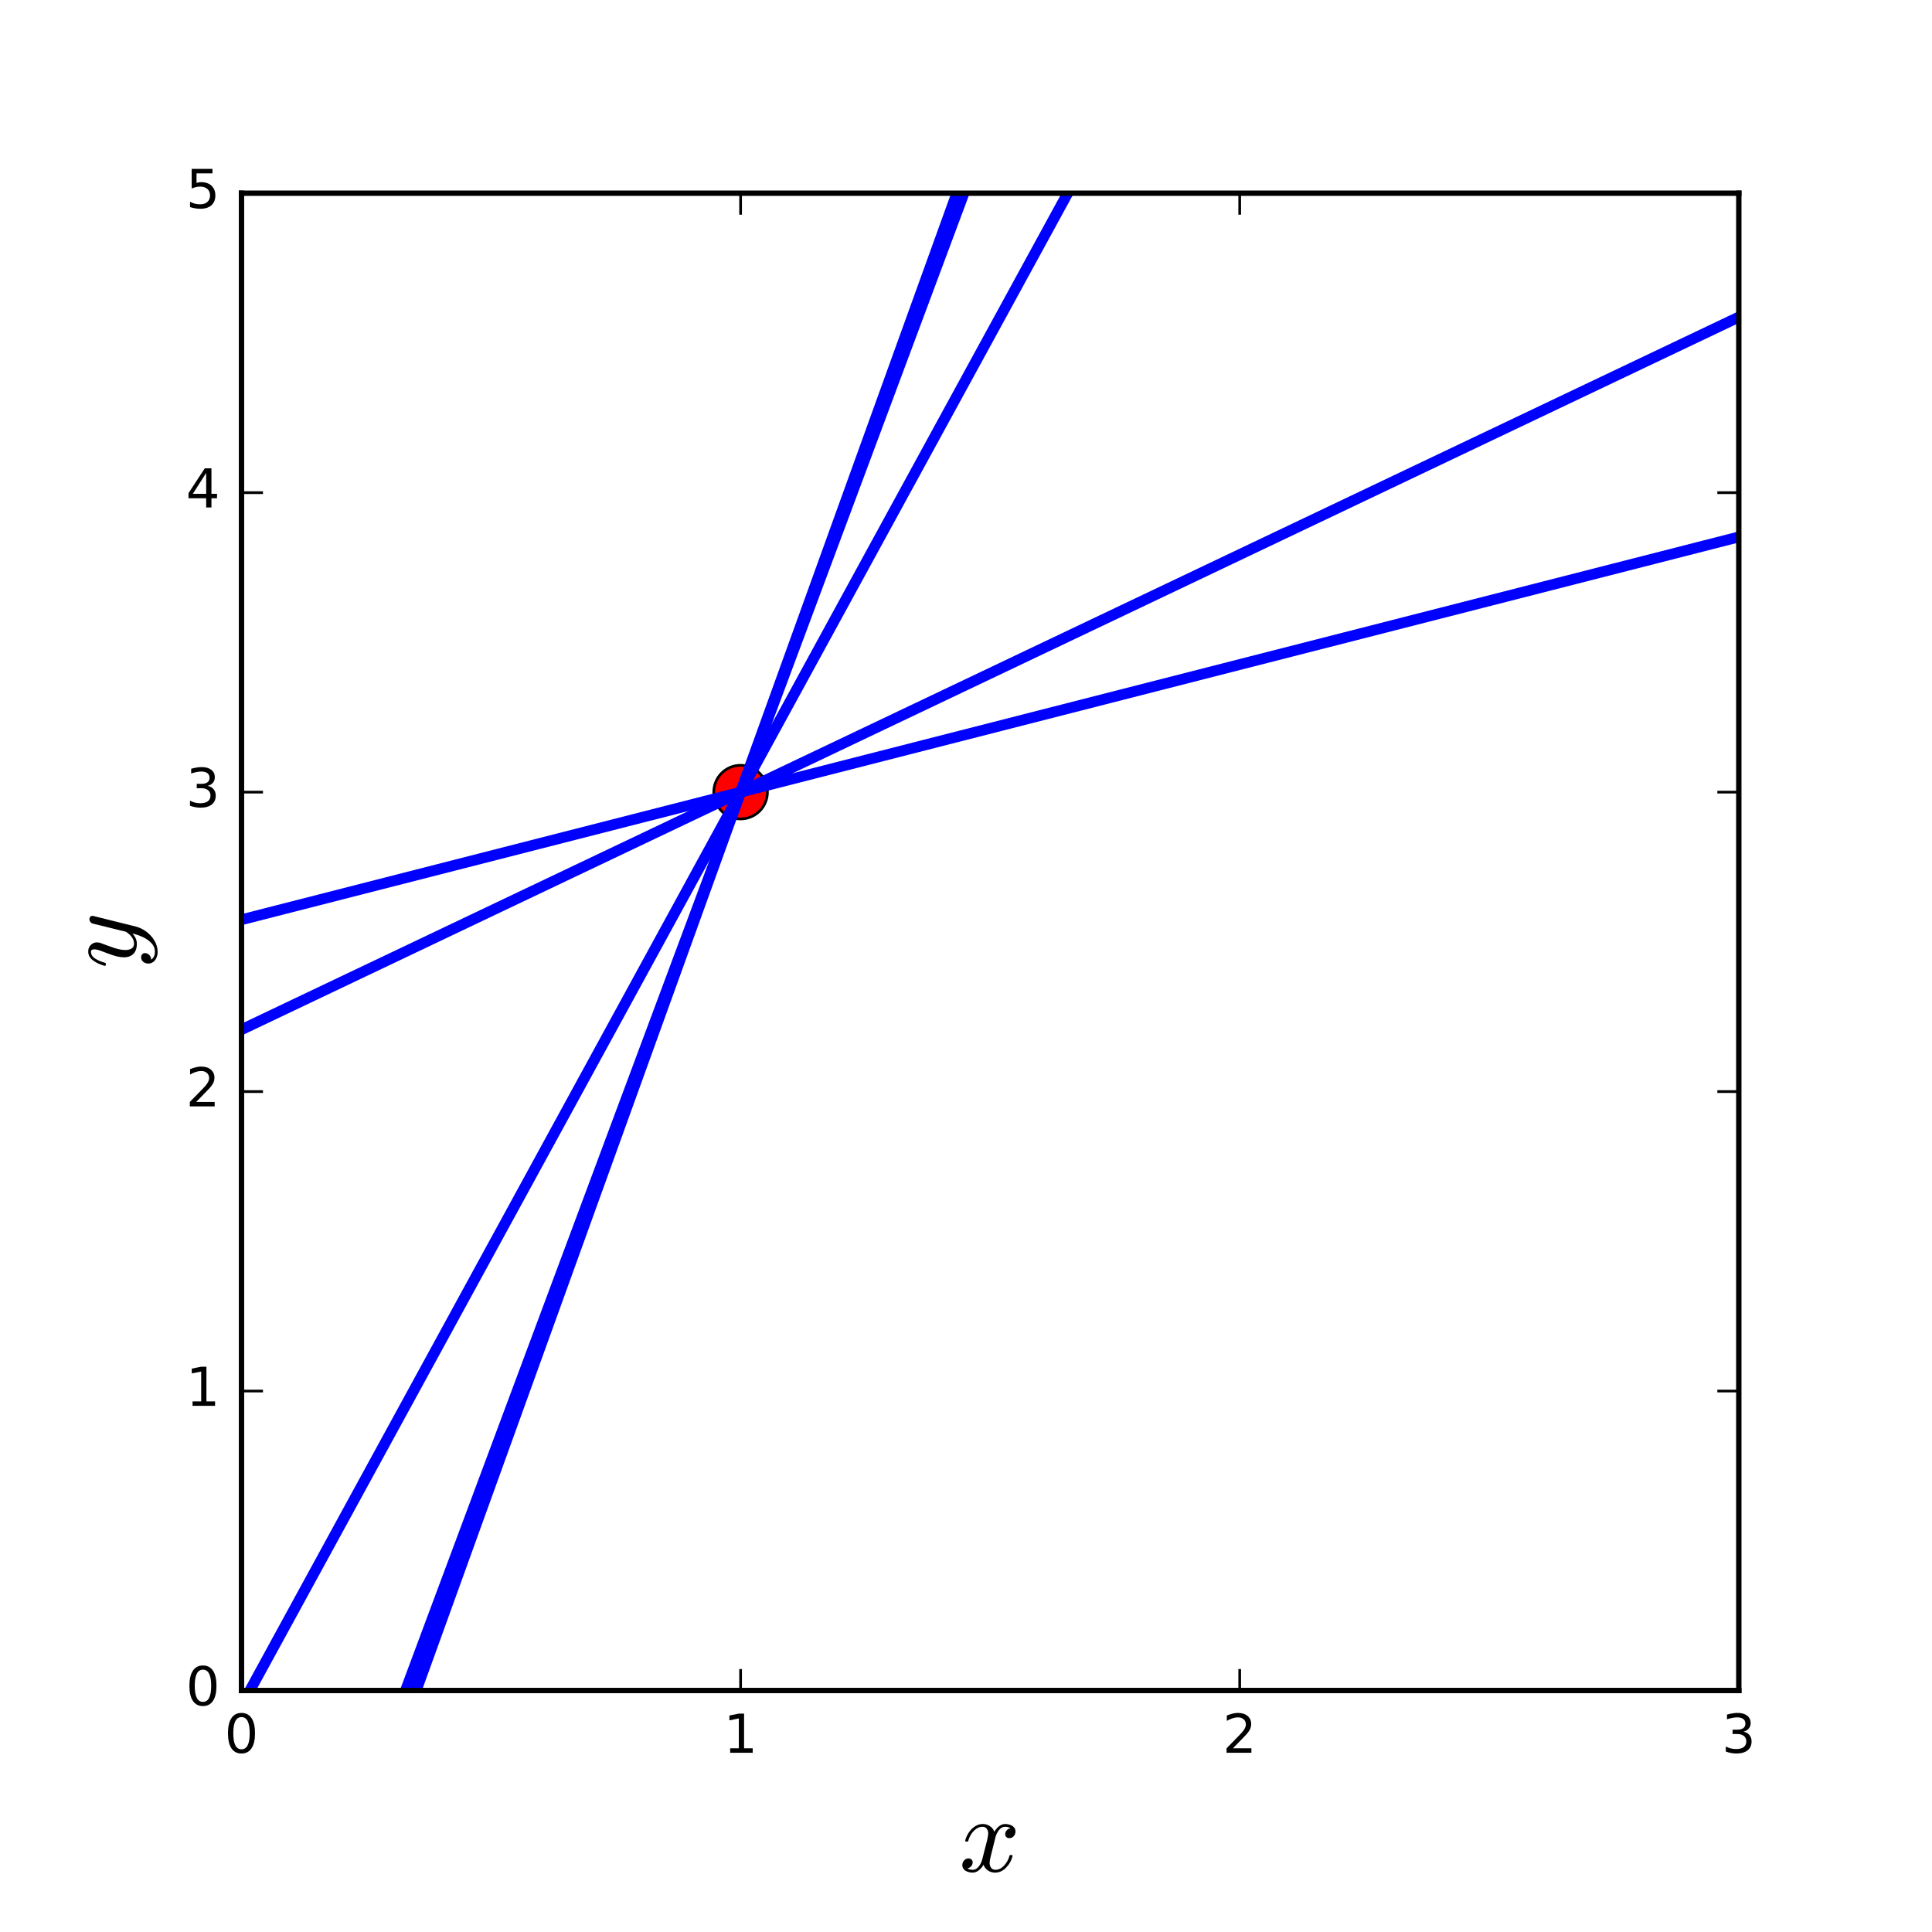
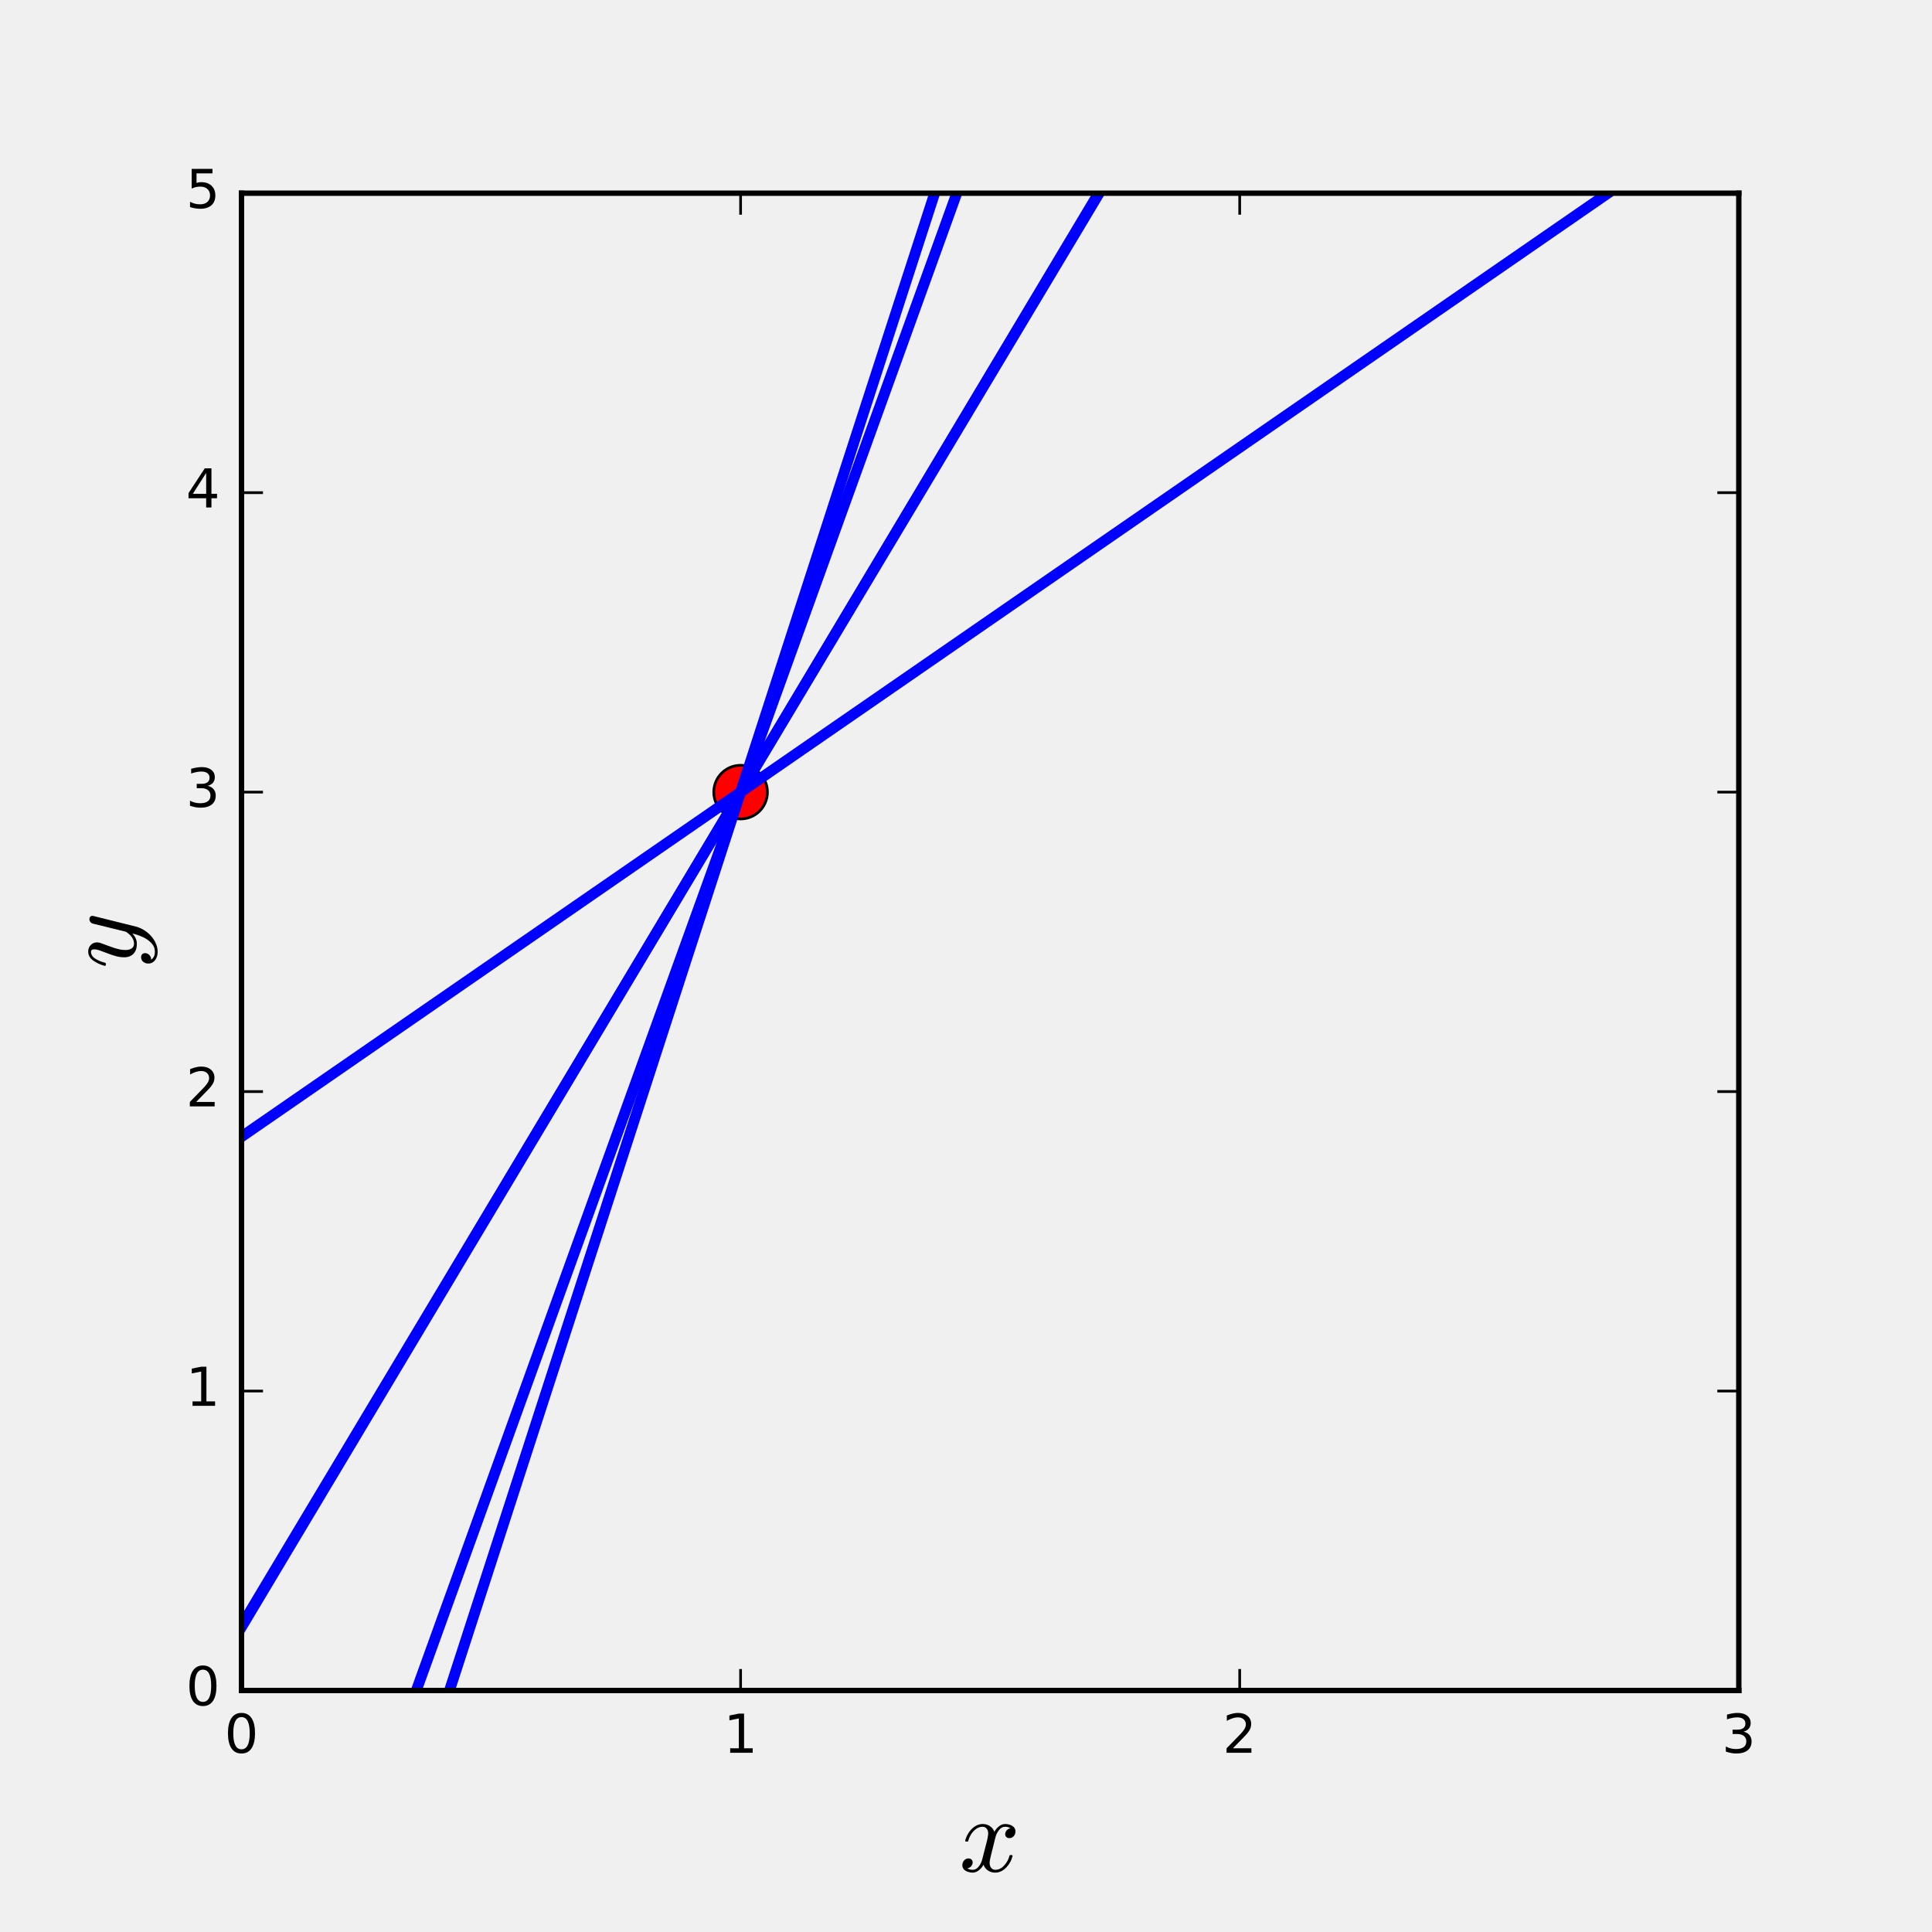
<svg xmlns="http://www.w3.org/2000/svg" xmlns:xlink="http://www.w3.org/1999/xlink" height="360pt" version="1.1" viewBox="0 0 360 360" width="360pt">
  <defs>
    <style type="text/css">
*{stroke-linecap:butt;stroke-linejoin:round;stroke-miterlimit:100000;}
  </style>
  </defs>
  <g id="figure_1">
    <g id="patch_1">
-       <path d="M 0 360  L 360 360  L 360 0  L 0 0  z " style="fill:#ffffff;" />
+       <path d="M 0 360  L 360 360  L 360 0  L 0 0  L 0 360  z " style="fill:none;" />
    </g>
    <g id="axes_1">
      <g id="patch_2">
-         <path d="M 45 315  L 324 315  L 324 36  L 45 36  z " style="fill:#ffffff;" />
+         <path d="M 45 315  L 324 315  L 324 36  L 45 36  L 45 315  z " style="fill:none;" />
      </g>
      <g id="line2d_1">
        <defs>
-           <path d="M 0 5  C 1.326 5 2.598 4.473 3.536 3.536  C 4.473 2.598 5 1.326 5 0  C 5 -1.326 4.473 -2.598 3.536 -3.536  C 2.598 -4.473 1.326 -5 0 -5  C -1.326 -5 -2.598 -4.473 -3.536 -3.536  C -4.473 -2.598 -5 -1.326 -5 0  C -5 1.326 -4.473 2.598 -3.536 3.536  C -2.598 4.473 -1.326 5 0 5  z " id="m63517ea749" style="stroke:#000000;stroke-width:0.5;" />
+           <path d="M 0 5  C 1.326 5 2.598 4.473 3.536 3.536  C 4.473 2.598 5 1.326 5 0  C 5 -1.326 4.473 -2.598 3.536 -3.536  C 2.598 -4.473 1.326 -5 0 -5  C -1.326 -5 -2.598 -4.473 -3.536 -3.536  C -4.473 -2.598 -5 -1.326 -5 0  C -5 1.326 -4.473 2.598 -3.536 3.536  C -2.598 4.473 -1.326 5 0 5  z " id="mef7bff2ff2" style="stroke:#000000;stroke-width:0.5;" />
        </defs>
-         <g clip-path="url(#pf9a86e1082)">
-           <use style="fill:#ff0000;stroke:#000000;stroke-width:0.5;" x="138.0" xlink:href="#m63517ea749" y="147.6" />
+         <g clip-path="url(#p3d848a139c)">
+           <use style="fill:#ff0000;stroke:#000000;stroke-width:0.5;" x="138.0" xlink:href="#mef7bff2ff2" y="147.6" />
        </g>
      </g>
      <g id="line2d_2">
-         <path clip-path="url(#pf9a86e1082)" d="M 45 396.933  M 58.403 361  L 193.427 -1  " style="fill:none;stroke:#0000ff;stroke-linecap:square;stroke-width:2.0;" />
+         <path clip-path="url(#p3d848a139c)" d="M 45 434.601  M 68.85 361  L 186.152 -1  " style="fill:none;stroke:#0000ff;stroke-linecap:square;stroke-width:2.0;" />
      </g>
      <g id="line2d_3">
-         <path clip-path="url(#pf9a86e1082)" d="M 45 171.375  L 324 100.05  " style="fill:none;stroke:#0000ff;stroke-linecap:square;stroke-width:2.0;" />
+         <path clip-path="url(#p3d848a139c)" d="M 45 405.23  M 60.966 361  L 191.642 -1  " style="fill:none;stroke:#0000ff;stroke-linecap:square;stroke-width:2.0;" />
      </g>
      <g id="line2d_4">
-         <path clip-path="url(#pf9a86e1082)" d="M 45 191.86  L 324 59.081  " style="fill:none;stroke:#0000ff;stroke-linecap:square;stroke-width:2.0;" />
+         <path clip-path="url(#p3d848a139c)" d="M 45 211.817  L 324 19.165  " style="fill:none;stroke:#0000ff;stroke-linecap:square;stroke-width:2.0;" />
      </g>
      <g id="line2d_5">
-         <path clip-path="url(#pf9a86e1082)" d="M 45 405.157  M 60.944 361  L 191.657 -1  " style="fill:none;stroke:#0000ff;stroke-linecap:square;stroke-width:2.0;" />
+         <path clip-path="url(#p3d848a139c)" d="M 45 303.186  L 226.824 -1  " style="fill:none;stroke:#0000ff;stroke-linecap:square;stroke-width:2.0;" />
      </g>
      <g id="line2d_6">
-         <path clip-path="url(#pf9a86e1082)" d="M 45 317.863  L 219.167 -1  " style="fill:none;stroke:#0000ff;stroke-linecap:square;stroke-width:2.0;" />
+         <path clip-path="url(#p3d848a139c)" d="M 45 302.934  L 226.968 -1  " style="fill:none;stroke:#0000ff;stroke-linecap:square;stroke-width:2.0;" />
      </g>
      <g id="patch_3">
+         <path d="M 324 315  L 324 36  " style="fill:none;stroke:#000000;stroke-linecap:square;stroke-linejoin:miter;" />
+       </g>
+       <g id="patch_4">
        <path d="M 45 315  L 324 315  " style="fill:none;stroke:#000000;stroke-linecap:square;stroke-linejoin:miter;" />
-       </g>
-       <g id="patch_4">
-         <path d="M 45 36  L 324 36  " style="fill:none;stroke:#000000;stroke-linecap:square;stroke-linejoin:miter;" />
      </g>
      <g id="patch_5">
        <path d="M 45 315  L 45 36  " style="fill:none;stroke:#000000;stroke-linecap:square;stroke-linejoin:miter;" />
      </g>
      <g id="patch_6">
-         <path d="M 324 315  L 324 36  " style="fill:none;stroke:#000000;stroke-linecap:square;stroke-linejoin:miter;" />
+         <path d="M 45 36  L 324 36  " style="fill:none;stroke:#000000;stroke-linecap:square;stroke-linejoin:miter;" />
      </g>
      <g id="matplotlib.axis_1">
        <g id="xtick_1">
          <g id="line2d_7">
            <defs>
-               <path d="M 0 0  L 0 -4  " id="m573d4b34c5" style="stroke:#000000;stroke-width:0.5;" />
-             </defs>
-             <g>
-               <use style="stroke:#000000;stroke-width:0.5;" x="45.0" xlink:href="#m573d4b34c5" y="315.0" />
+               <path d="M 0 0  L 0 -4  " id="m5d6a6d01bd" style="stroke:#000000;stroke-width:0.5;" />
+             </defs>
+             <g>
+               <use style="stroke:#000000;stroke-width:0.5;" x="45.0" xlink:href="#m5d6a6d01bd" y="315.0" />
            </g>
          </g>
          <g id="line2d_8">
            <defs>
-               <path d="M 0 0  L 0 4  " id="m1769a52214" style="stroke:#000000;stroke-width:0.5;" />
-             </defs>
-             <g>
-               <use style="stroke:#000000;stroke-width:0.5;" x="45.0" xlink:href="#m1769a52214" y="36.0" />
+               <path d="M 0 0  L 0 4  " id="m8198a793f1" style="stroke:#000000;stroke-width:0.5;" />
+             </defs>
+             <g>
+               <use style="stroke:#000000;stroke-width:0.5;" x="45.0" xlink:href="#m8198a793f1" y="36.0" />
            </g>
          </g>
          <g id="text_1">
            <defs>
              <path d="M 31.781 66.406  Q 24.172 66.406 20.328 58.906  Q 16.5 51.422 16.5 36.375  Q 16.5 21.391 20.328 13.891  Q 24.172 6.391 31.781 6.391  Q 39.453 6.391 43.281 13.891  Q 47.125 21.391 47.125 36.375  Q 47.125 51.422 43.281 58.906  Q 39.453 66.406 31.781 66.406  M 31.781 74.219  Q 44.047 74.219 50.516 64.516  Q 56.984 54.828 56.984 36.375  Q 56.984 17.969 50.516 8.266  Q 44.047 -1.422 31.781 -1.422  Q 19.531 -1.422 13.062 8.266  Q 6.594 17.969 6.594 36.375  Q 6.594 54.828 13.062 64.516  Q 19.531 74.219 31.781 74.219  " id="BitstreamVeraSans-Roman-30" />
            </defs>
            <g transform="translate(41.81875 326.5984)scale(0.1 -0.1)">
              <use xlink:href="#BitstreamVeraSans-Roman-30" />
            </g>
          </g>
        </g>
        <g id="xtick_2">
          <g id="line2d_9">
            <g>
-               <use style="stroke:#000000;stroke-width:0.5;" x="138.0" xlink:href="#m573d4b34c5" y="315.0" />
+               <use style="stroke:#000000;stroke-width:0.5;" x="138.0" xlink:href="#m5d6a6d01bd" y="315.0" />
            </g>
          </g>
          <g id="line2d_10">
            <g>
-               <use style="stroke:#000000;stroke-width:0.5;" x="138.0" xlink:href="#m1769a52214" y="36.0" />
+               <use style="stroke:#000000;stroke-width:0.5;" x="138.0" xlink:href="#m8198a793f1" y="36.0" />
            </g>
          </g>
          <g id="text_2">
            <defs>
              <path d="M 12.406 8.297  L 28.516 8.297  L 28.516 63.922  L 10.984 60.406  L 10.984 69.391  L 28.422 72.906  L 38.281 72.906  L 38.281 8.297  L 54.391 8.297  L 54.391 0  L 12.406 0  z " id="BitstreamVeraSans-Roman-31" />
            </defs>
            <g transform="translate(134.8187 326.5984)scale(0.1 -0.1)">
              <use xlink:href="#BitstreamVeraSans-Roman-31" />
            </g>
          </g>
        </g>
        <g id="xtick_3">
          <g id="line2d_11">
            <g>
-               <use style="stroke:#000000;stroke-width:0.5;" x="231.0" xlink:href="#m573d4b34c5" y="315.0" />
+               <use style="stroke:#000000;stroke-width:0.5;" x="231.0" xlink:href="#m5d6a6d01bd" y="315.0" />
            </g>
          </g>
          <g id="line2d_12">
            <g>
-               <use style="stroke:#000000;stroke-width:0.5;" x="231.0" xlink:href="#m1769a52214" y="36.0" />
+               <use style="stroke:#000000;stroke-width:0.5;" x="231.0" xlink:href="#m8198a793f1" y="36.0" />
            </g>
          </g>
          <g id="text_3">
            <defs>
              <path d="M 19.188 8.297  L 53.609 8.297  L 53.609 0  L 7.328 0  L 7.328 8.297  Q 12.938 14.109 22.625 23.891  Q 32.328 33.688 34.812 36.531  Q 39.547 41.844 41.422 45.531  Q 43.312 49.219 43.312 52.781  Q 43.312 58.594 39.234 62.25  Q 35.156 65.922 28.609 65.922  Q 23.969 65.922 18.812 64.312  Q 13.672 62.703 7.812 59.422  L 7.812 69.391  Q 13.766 71.781 18.938 73  Q 24.125 74.219 28.422 74.219  Q 39.75 74.219 46.484 68.547  Q 53.219 62.891 53.219 53.422  Q 53.219 48.922 51.531 44.891  Q 49.859 40.875 45.406 35.406  Q 44.188 33.984 37.641 27.219  Q 31.109 20.453 19.188 8.297  " id="BitstreamVeraSans-Roman-32" />
            </defs>
            <g transform="translate(227.8187 326.5984)scale(0.1 -0.1)">
              <use xlink:href="#BitstreamVeraSans-Roman-32" />
            </g>
          </g>
        </g>
        <g id="xtick_4">
          <g id="line2d_13">
            <g>
-               <use style="stroke:#000000;stroke-width:0.5;" x="324.0" xlink:href="#m573d4b34c5" y="315.0" />
+               <use style="stroke:#000000;stroke-width:0.5;" x="324.0" xlink:href="#m5d6a6d01bd" y="315.0" />
            </g>
          </g>
          <g id="line2d_14">
            <g>
-               <use style="stroke:#000000;stroke-width:0.5;" x="324.0" xlink:href="#m1769a52214" y="36.0" />
+               <use style="stroke:#000000;stroke-width:0.5;" x="324.0" xlink:href="#m8198a793f1" y="36.0" />
            </g>
          </g>
          <g id="text_4">
            <defs>
              <path d="M 40.578 39.312  Q 47.656 37.797 51.625 33  Q 55.609 28.219 55.609 21.188  Q 55.609 10.406 48.188 4.484  Q 40.766 -1.422 27.094 -1.422  Q 22.516 -1.422 17.656 -0.516  Q 12.797 0.391 7.625 2.203  L 7.625 11.719  Q 11.719 9.328 16.594 8.109  Q 21.484 6.891 26.812 6.891  Q 36.078 6.891 40.938 10.547  Q 45.797 14.203 45.797 21.188  Q 45.797 27.641 41.281 31.266  Q 36.766 34.906 28.719 34.906  L 20.219 34.906  L 20.219 43.016  L 29.109 43.016  Q 36.375 43.016 40.234 45.922  Q 44.094 48.828 44.094 54.297  Q 44.094 59.906 40.109 62.906  Q 36.141 65.922 28.719 65.922  Q 24.656 65.922 20.016 65.031  Q 15.375 64.156 9.812 62.312  L 9.812 71.094  Q 15.438 72.656 20.344 73.438  Q 25.25 74.219 29.594 74.219  Q 40.828 74.219 47.359 69.109  Q 53.906 64.016 53.906 55.328  Q 53.906 49.266 50.438 45.094  Q 46.969 40.922 40.578 39.312  " id="BitstreamVeraSans-Roman-33" />
            </defs>
            <g transform="translate(320.8188 326.5984)scale(0.1 -0.1)">
              <use xlink:href="#BitstreamVeraSans-Roman-33" />
            </g>
          </g>
        </g>
        <g id="text_5">
          <defs>
            <path d="M 7.812 2.875  Q 9.578 1.516 12.797 1.516  Q 15.922 1.516 18.312 4.516  Q 20.703 7.516 21.578 11.078  L 26.125 28.812  Q 27.203 33.641 27.203 35.406  Q 27.203 37.891 25.812 39.75  Q 24.422 41.609 21.922 41.609  Q 18.75 41.609 15.969 39.625  Q 13.188 37.641 11.281 34.594  Q 9.375 31.547 8.594 28.422  Q 8.406 27.781 7.812 27.781  L 6.594 27.781  Q 5.812 27.781 5.812 28.719  L 5.812 29  Q 6.781 32.719 9.125 36.25  Q 11.469 39.797 14.859 41.984  Q 18.266 44.188 22.125 44.188  Q 25.781 44.188 28.734 42.234  Q 31.688 40.281 32.906 36.922  Q 34.625 39.984 37.281 42.078  Q 39.938 44.188 43.109 44.188  Q 45.266 44.188 47.5 43.422  Q 49.75 42.672 51.172 41.109  Q 52.594 39.547 52.594 37.203  Q 52.594 34.672 50.953 32.828  Q 49.312 31 46.781 31  Q 45.172 31 44.094 32.031  Q 43.016 33.062 43.016 34.625  Q 43.016 36.719 44.453 38.297  Q 45.906 39.891 47.906 40.188  Q 46.094 41.609 42.922 41.609  Q 39.703 41.609 37.328 38.625  Q 34.969 35.641 33.984 31.984  L 29.594 14.312  Q 28.516 10.297 28.516 7.719  Q 28.516 5.172 29.953 3.344  Q 31.391 1.516 33.797 1.516  Q 38.484 1.516 42.156 5.641  Q 45.844 9.766 47.016 14.703  Q 47.219 15.281 47.797 15.281  L 49.031 15.281  Q 49.422 15.281 49.656 15.016  Q 49.906 14.75 49.906 14.406  Q 49.906 14.312 49.812 14.109  Q 48.391 8.156 43.844 3.516  Q 39.312 -1.125 33.594 -1.125  Q 29.938 -1.125 26.984 0.844  Q 24.031 2.828 22.797 6.203  Q 21.234 3.266 18.469 1.062  Q 15.719 -1.125 12.594 -1.125  Q 10.453 -1.125 8.172 -0.359  Q 5.906 0.391 4.484 1.953  Q 3.078 3.516 3.078 5.906  Q 3.078 8.25 4.703 10.172  Q 6.344 12.109 8.797 12.109  Q 10.453 12.109 11.578 11.109  Q 12.703 10.109 12.703 8.5  Q 12.703 6.391 11.297 4.828  Q 9.906 3.266 7.812 2.875  " id="Cmmi10-78" />
          </defs>
          <g transform="translate(178.7 348.875)scale(0.2 -0.2)">
            <use transform="translate(0.0 0.8125)" xlink:href="#Cmmi10-78" />
          </g>
        </g>
      </g>
      <g id="matplotlib.axis_2">
        <g id="ytick_1">
          <g id="line2d_15">
            <defs>
-               <path d="M 0 0  L 4 0  " id="m385d7fa371" style="stroke:#000000;stroke-width:0.5;" />
-             </defs>
-             <g>
-               <use style="stroke:#000000;stroke-width:0.5;" x="45.0" xlink:href="#m385d7fa371" y="315.0" />
+               <path d="M 0 0  L 4 0  " id="mbfbf25aebf" style="stroke:#000000;stroke-width:0.5;" />
+             </defs>
+             <g>
+               <use style="stroke:#000000;stroke-width:0.5;" x="45.0" xlink:href="#mbfbf25aebf" y="315.0" />
            </g>
          </g>
          <g id="line2d_16">
            <defs>
-               <path d="M 0 0  L -4 0  " id="m701404a08d" style="stroke:#000000;stroke-width:0.5;" />
-             </defs>
-             <g>
-               <use style="stroke:#000000;stroke-width:0.5;" x="324.0" xlink:href="#m701404a08d" y="315.0" />
+               <path d="M 0 0  L -4 0  " id="m3b1c0feb1b" style="stroke:#000000;stroke-width:0.5;" />
+             </defs>
+             <g>
+               <use style="stroke:#000000;stroke-width:0.5;" x="324.0" xlink:href="#m3b1c0feb1b" y="315.0" />
            </g>
          </g>
          <g id="text_6">
            <g transform="translate(34.6375 317.7594)scale(0.1 -0.1)">
              <use xlink:href="#BitstreamVeraSans-Roman-30" />
            </g>
          </g>
        </g>
        <g id="ytick_2">
          <g id="line2d_17">
            <g>
-               <use style="stroke:#000000;stroke-width:0.5;" x="45.0" xlink:href="#m385d7fa371" y="259.2" />
+               <use style="stroke:#000000;stroke-width:0.5;" x="45.0" xlink:href="#mbfbf25aebf" y="259.2" />
            </g>
          </g>
          <g id="line2d_18">
            <g>
-               <use style="stroke:#000000;stroke-width:0.5;" x="324.0" xlink:href="#m701404a08d" y="259.2" />
+               <use style="stroke:#000000;stroke-width:0.5;" x="324.0" xlink:href="#m3b1c0feb1b" y="259.2" />
            </g>
          </g>
          <g id="text_7">
            <g transform="translate(34.6375 261.9594)scale(0.1 -0.1)">
              <use xlink:href="#BitstreamVeraSans-Roman-31" />
            </g>
          </g>
        </g>
        <g id="ytick_3">
          <g id="line2d_19">
            <g>
-               <use style="stroke:#000000;stroke-width:0.5;" x="45.0" xlink:href="#m385d7fa371" y="203.4" />
+               <use style="stroke:#000000;stroke-width:0.5;" x="45.0" xlink:href="#mbfbf25aebf" y="203.4" />
            </g>
          </g>
          <g id="line2d_20">
            <g>
-               <use style="stroke:#000000;stroke-width:0.5;" x="324.0" xlink:href="#m701404a08d" y="203.4" />
+               <use style="stroke:#000000;stroke-width:0.5;" x="324.0" xlink:href="#m3b1c0feb1b" y="203.4" />
            </g>
          </g>
          <g id="text_8">
            <g transform="translate(34.6375 206.1594)scale(0.1 -0.1)">
              <use xlink:href="#BitstreamVeraSans-Roman-32" />
            </g>
          </g>
        </g>
        <g id="ytick_4">
          <g id="line2d_21">
            <g>
-               <use style="stroke:#000000;stroke-width:0.5;" x="45.0" xlink:href="#m385d7fa371" y="147.6" />
+               <use style="stroke:#000000;stroke-width:0.5;" x="45.0" xlink:href="#mbfbf25aebf" y="147.6" />
            </g>
          </g>
          <g id="line2d_22">
            <g>
-               <use style="stroke:#000000;stroke-width:0.5;" x="324.0" xlink:href="#m701404a08d" y="147.6" />
+               <use style="stroke:#000000;stroke-width:0.5;" x="324.0" xlink:href="#m3b1c0feb1b" y="147.6" />
            </g>
          </g>
          <g id="text_9">
            <g transform="translate(34.6375 150.3594)scale(0.1 -0.1)">
              <use xlink:href="#BitstreamVeraSans-Roman-33" />
            </g>
          </g>
        </g>
        <g id="ytick_5">
          <g id="line2d_23">
            <g>
-               <use style="stroke:#000000;stroke-width:0.5;" x="45.0" xlink:href="#m385d7fa371" y="91.8" />
+               <use style="stroke:#000000;stroke-width:0.5;" x="45.0" xlink:href="#mbfbf25aebf" y="91.8" />
            </g>
          </g>
          <g id="line2d_24">
            <g>
-               <use style="stroke:#000000;stroke-width:0.5;" x="324.0" xlink:href="#m701404a08d" y="91.8" />
+               <use style="stroke:#000000;stroke-width:0.5;" x="324.0" xlink:href="#m3b1c0feb1b" y="91.8" />
            </g>
          </g>
          <g id="text_10">
            <defs>
              <path d="M 37.797 64.312  L 12.891 25.391  L 37.797 25.391  z M 35.203 72.906  L 47.609 72.906  L 47.609 25.391  L 58.016 25.391  L 58.016 17.188  L 47.609 17.188  L 47.609 0  L 37.797 0  L 37.797 17.188  L 4.891 17.188  L 4.891 26.703  z " id="BitstreamVeraSans-Roman-34" />
            </defs>
            <g transform="translate(34.6375 94.55938)scale(0.1 -0.1)">
              <use xlink:href="#BitstreamVeraSans-Roman-34" />
            </g>
          </g>
        </g>
        <g id="ytick_6">
          <g id="line2d_25">
            <g>
-               <use style="stroke:#000000;stroke-width:0.5;" x="45.0" xlink:href="#m385d7fa371" y="36.0" />
+               <use style="stroke:#000000;stroke-width:0.5;" x="45.0" xlink:href="#mbfbf25aebf" y="36.0" />
            </g>
          </g>
          <g id="line2d_26">
            <g>
-               <use style="stroke:#000000;stroke-width:0.5;" x="324.0" xlink:href="#m701404a08d" y="36.0" />
+               <use style="stroke:#000000;stroke-width:0.5;" x="324.0" xlink:href="#m3b1c0feb1b" y="36.0" />
            </g>
          </g>
          <g id="text_11">
            <defs>
              <path d="M 10.797 72.906  L 49.516 72.906  L 49.516 64.594  L 19.828 64.594  L 19.828 46.734  Q 21.969 47.469 24.109 47.828  Q 26.266 48.188 28.422 48.188  Q 40.625 48.188 47.75 41.5  Q 54.891 34.812 54.891 23.391  Q 54.891 11.625 47.562 5.094  Q 40.234 -1.422 26.906 -1.422  Q 22.312 -1.422 17.547 -0.641  Q 12.797 0.141 7.719 1.703  L 7.719 11.625  Q 12.109 9.234 16.797 8.062  Q 21.484 6.891 26.703 6.891  Q 35.156 6.891 40.078 11.328  Q 45.016 15.766 45.016 23.391  Q 45.016 31 40.078 35.438  Q 35.156 39.891 26.703 39.891  Q 22.75 39.891 18.812 39.016  Q 14.891 38.141 10.797 36.281  z " id="BitstreamVeraSans-Roman-35" />
            </defs>
            <g transform="translate(34.6375 38.75937)scale(0.1 -0.1)">
              <use xlink:href="#BitstreamVeraSans-Roman-35" />
            </g>
          </g>
        </g>
        <g id="text_12">
          <defs>
            <path d="M 8.406 -14.312  Q 10.5 -17.922 15.719 -17.922  Q 20.453 -17.922 23.922 -14.594  Q 27.391 -11.281 29.516 -6.562  Q 31.641 -1.859 32.812 3.078  Q 28.375 -1.125 23.188 -1.125  Q 19.234 -1.125 16.453 0.234  Q 13.672 1.609 12.125 4.312  Q 10.594 7.031 10.594 10.891  Q 10.594 14.156 11.469 17.594  Q 12.359 21.047 13.938 25.266  Q 15.531 29.5 16.703 32.625  Q 18.016 36.281 18.016 38.625  Q 18.016 41.609 15.828 41.609  Q 11.859 41.609 9.297 37.531  Q 6.734 33.453 5.516 28.422  Q 5.328 27.781 4.688 27.781  L 3.516 27.781  Q 2.688 27.781 2.688 28.719  L 2.688 29  Q 4.297 34.969 7.609 39.578  Q 10.938 44.188 16.016 44.188  Q 19.578 44.188 22.047 41.844  Q 24.516 39.5 24.516 35.891  Q 24.516 34.031 23.688 31.984  Q 23.25 30.766 21.688 26.656  Q 20.125 22.562 19.281 19.875  Q 18.453 17.188 17.922 14.594  Q 17.391 12.016 17.391 9.422  Q 17.391 6.109 18.797 3.812  Q 20.219 1.516 23.297 1.516  Q 29.5 1.516 34.422 9.078  L 42 39.891  Q 42.328 41.219 43.547 42.156  Q 44.781 43.109 46.188 43.109  Q 47.406 43.109 48.312 42.328  Q 49.219 41.547 49.219 40.281  Q 49.219 39.703 49.125 39.5  L 39.203 -0.297  Q 37.891 -5.422 34.375 -10.109  Q 30.859 -14.797 25.906 -17.656  Q 20.953 -20.516 15.578 -20.516  Q 12.984 -20.516 10.438 -19.5  Q 7.906 -18.5 6.344 -16.5  Q 4.781 -14.5 4.781 -11.812  Q 4.781 -9.078 6.391 -7.078  Q 8.016 -5.078 10.688 -5.078  Q 12.312 -5.078 13.406 -6.078  Q 14.5 -7.078 14.5 -8.688  Q 14.5 -10.984 12.781 -12.688  Q 11.078 -14.406 8.797 -14.406  Q 8.688 -14.359 8.594 -14.328  Q 8.5 -14.312 8.406 -14.312  " id="Cmmi10-79" />
          </defs>
          <g transform="translate(25.4375 180.5)rotate(-90.0)scale(0.2 -0.2)">
            <use transform="translate(0.0 0.8125)" xlink:href="#Cmmi10-79" />
          </g>
        </g>
      </g>
    </g>
  </g>
  <defs>
-     <clipPath id="pf9a86e1082">
+     <clipPath id="p3d848a139c">
      <rect height="279.0" width="279.0" x="45.0" y="36.0" />
    </clipPath>
  </defs>
</svg>
